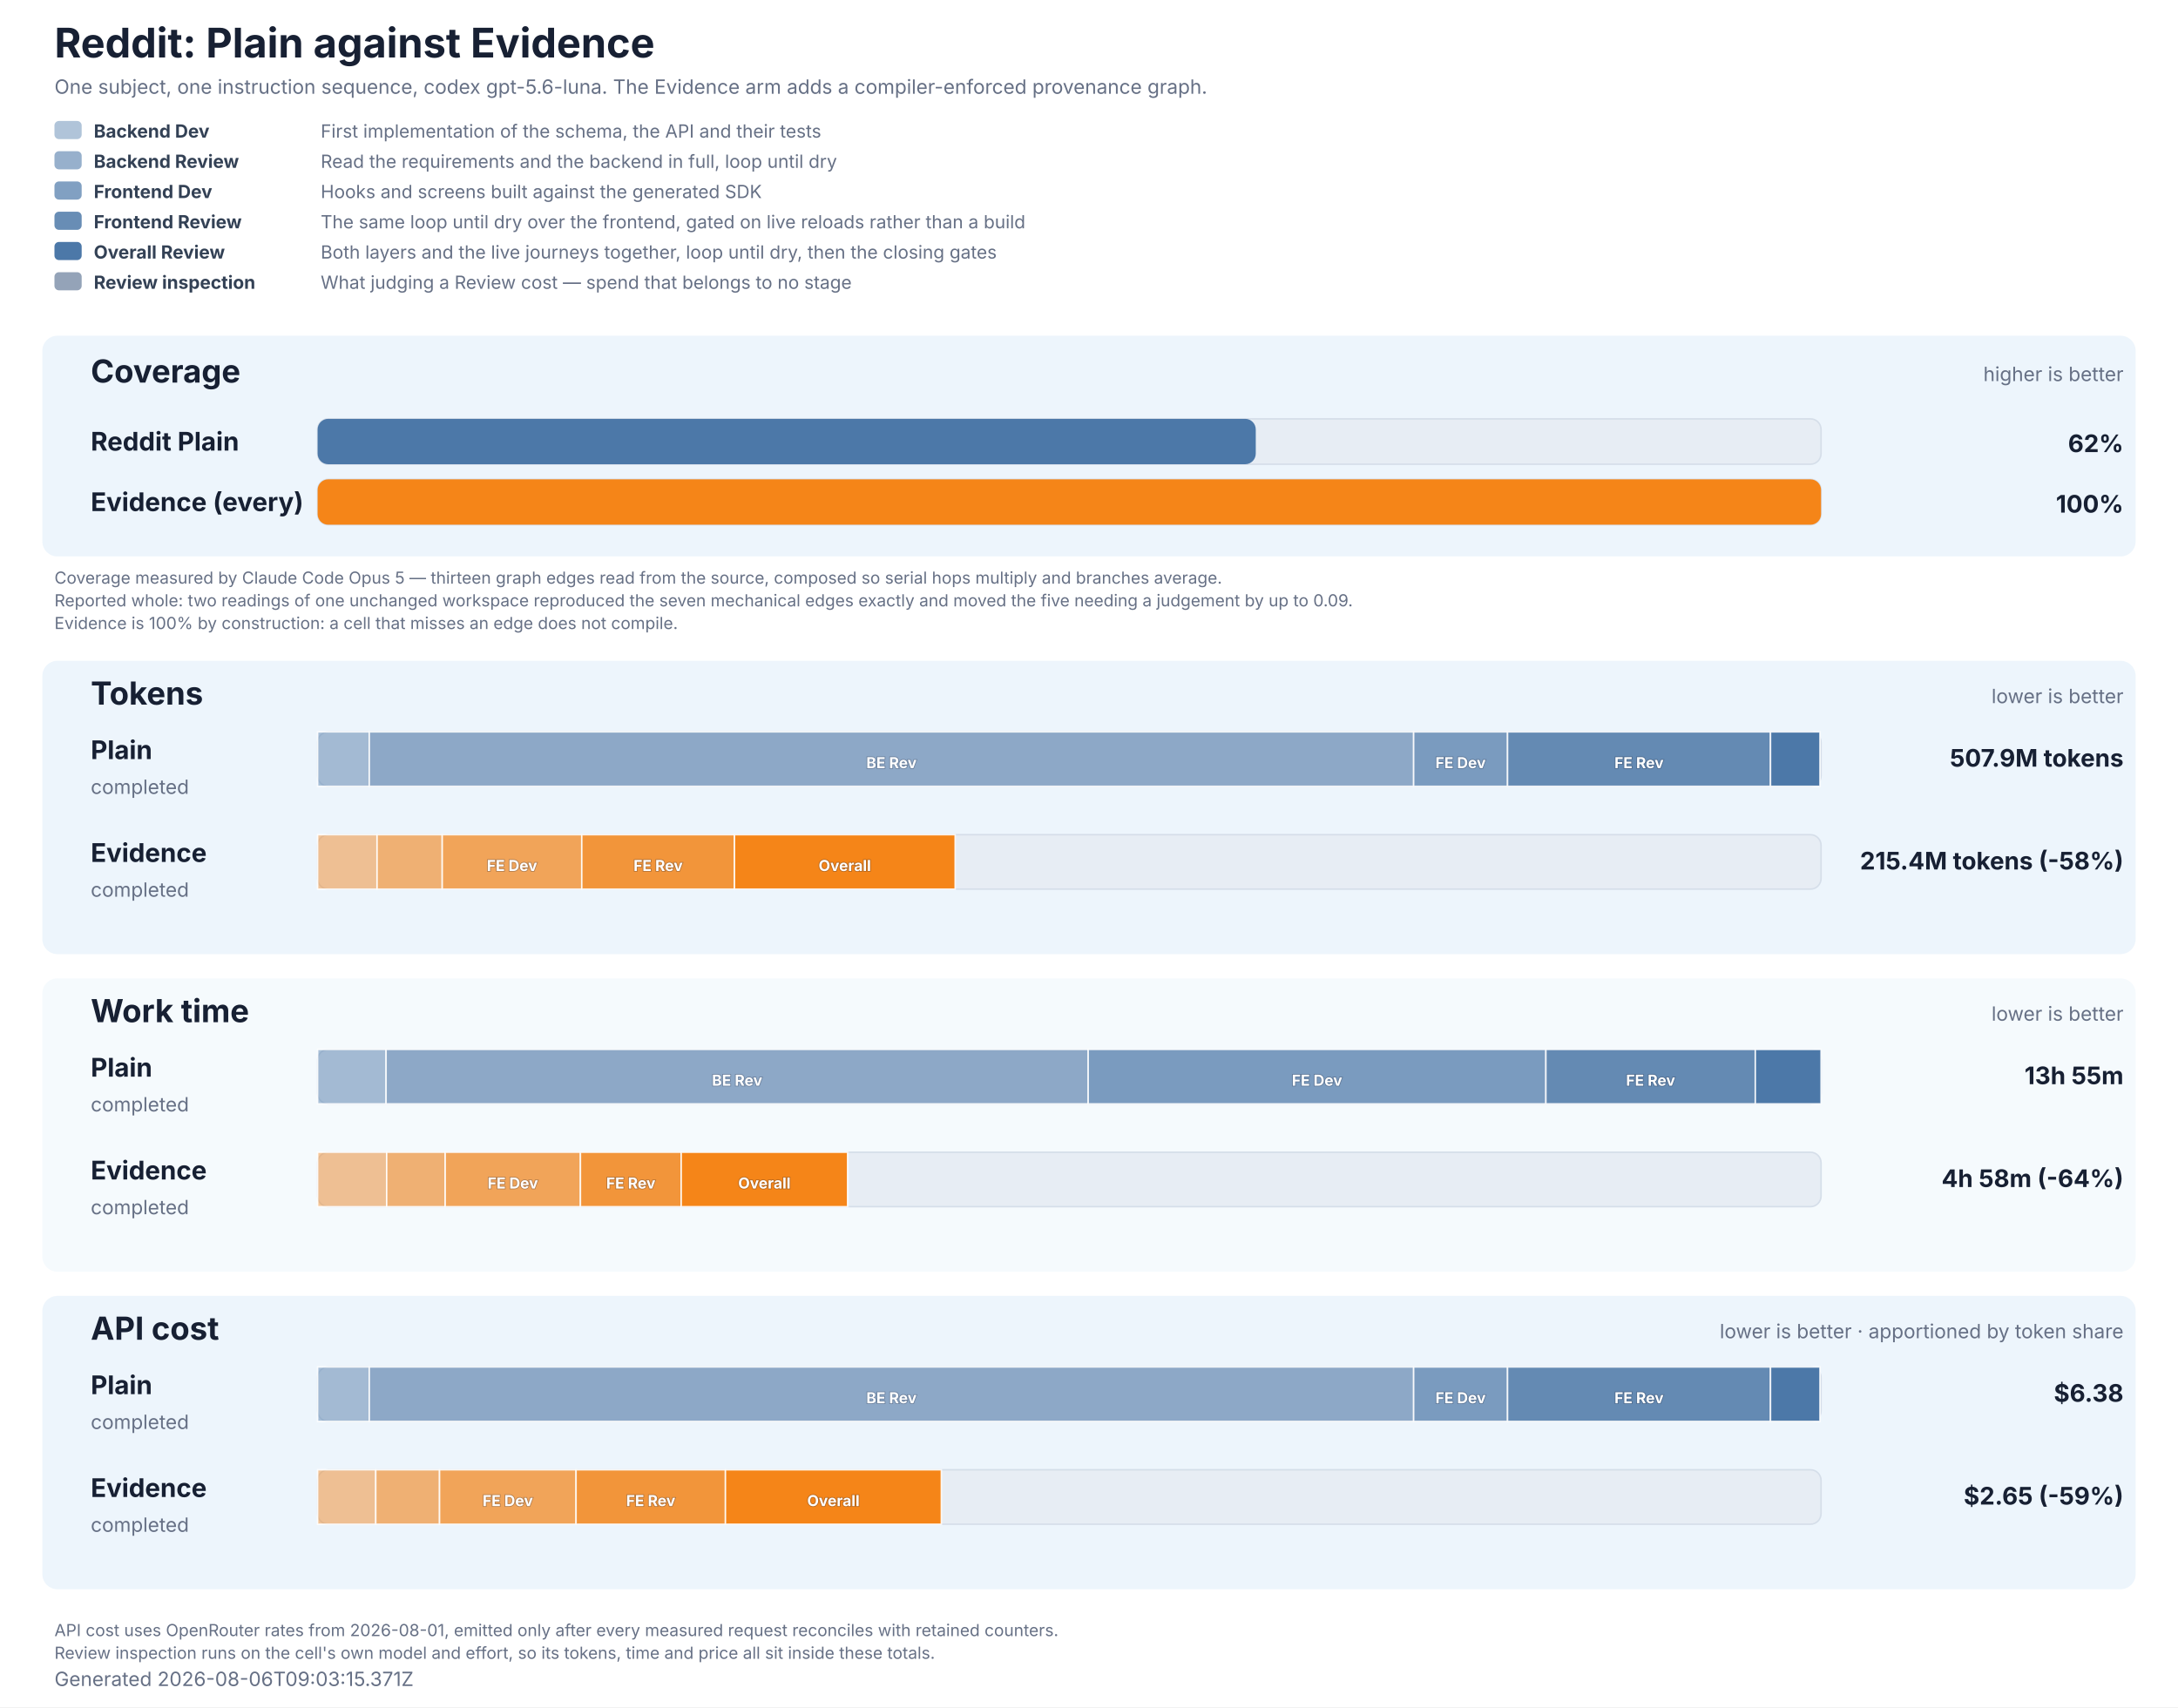
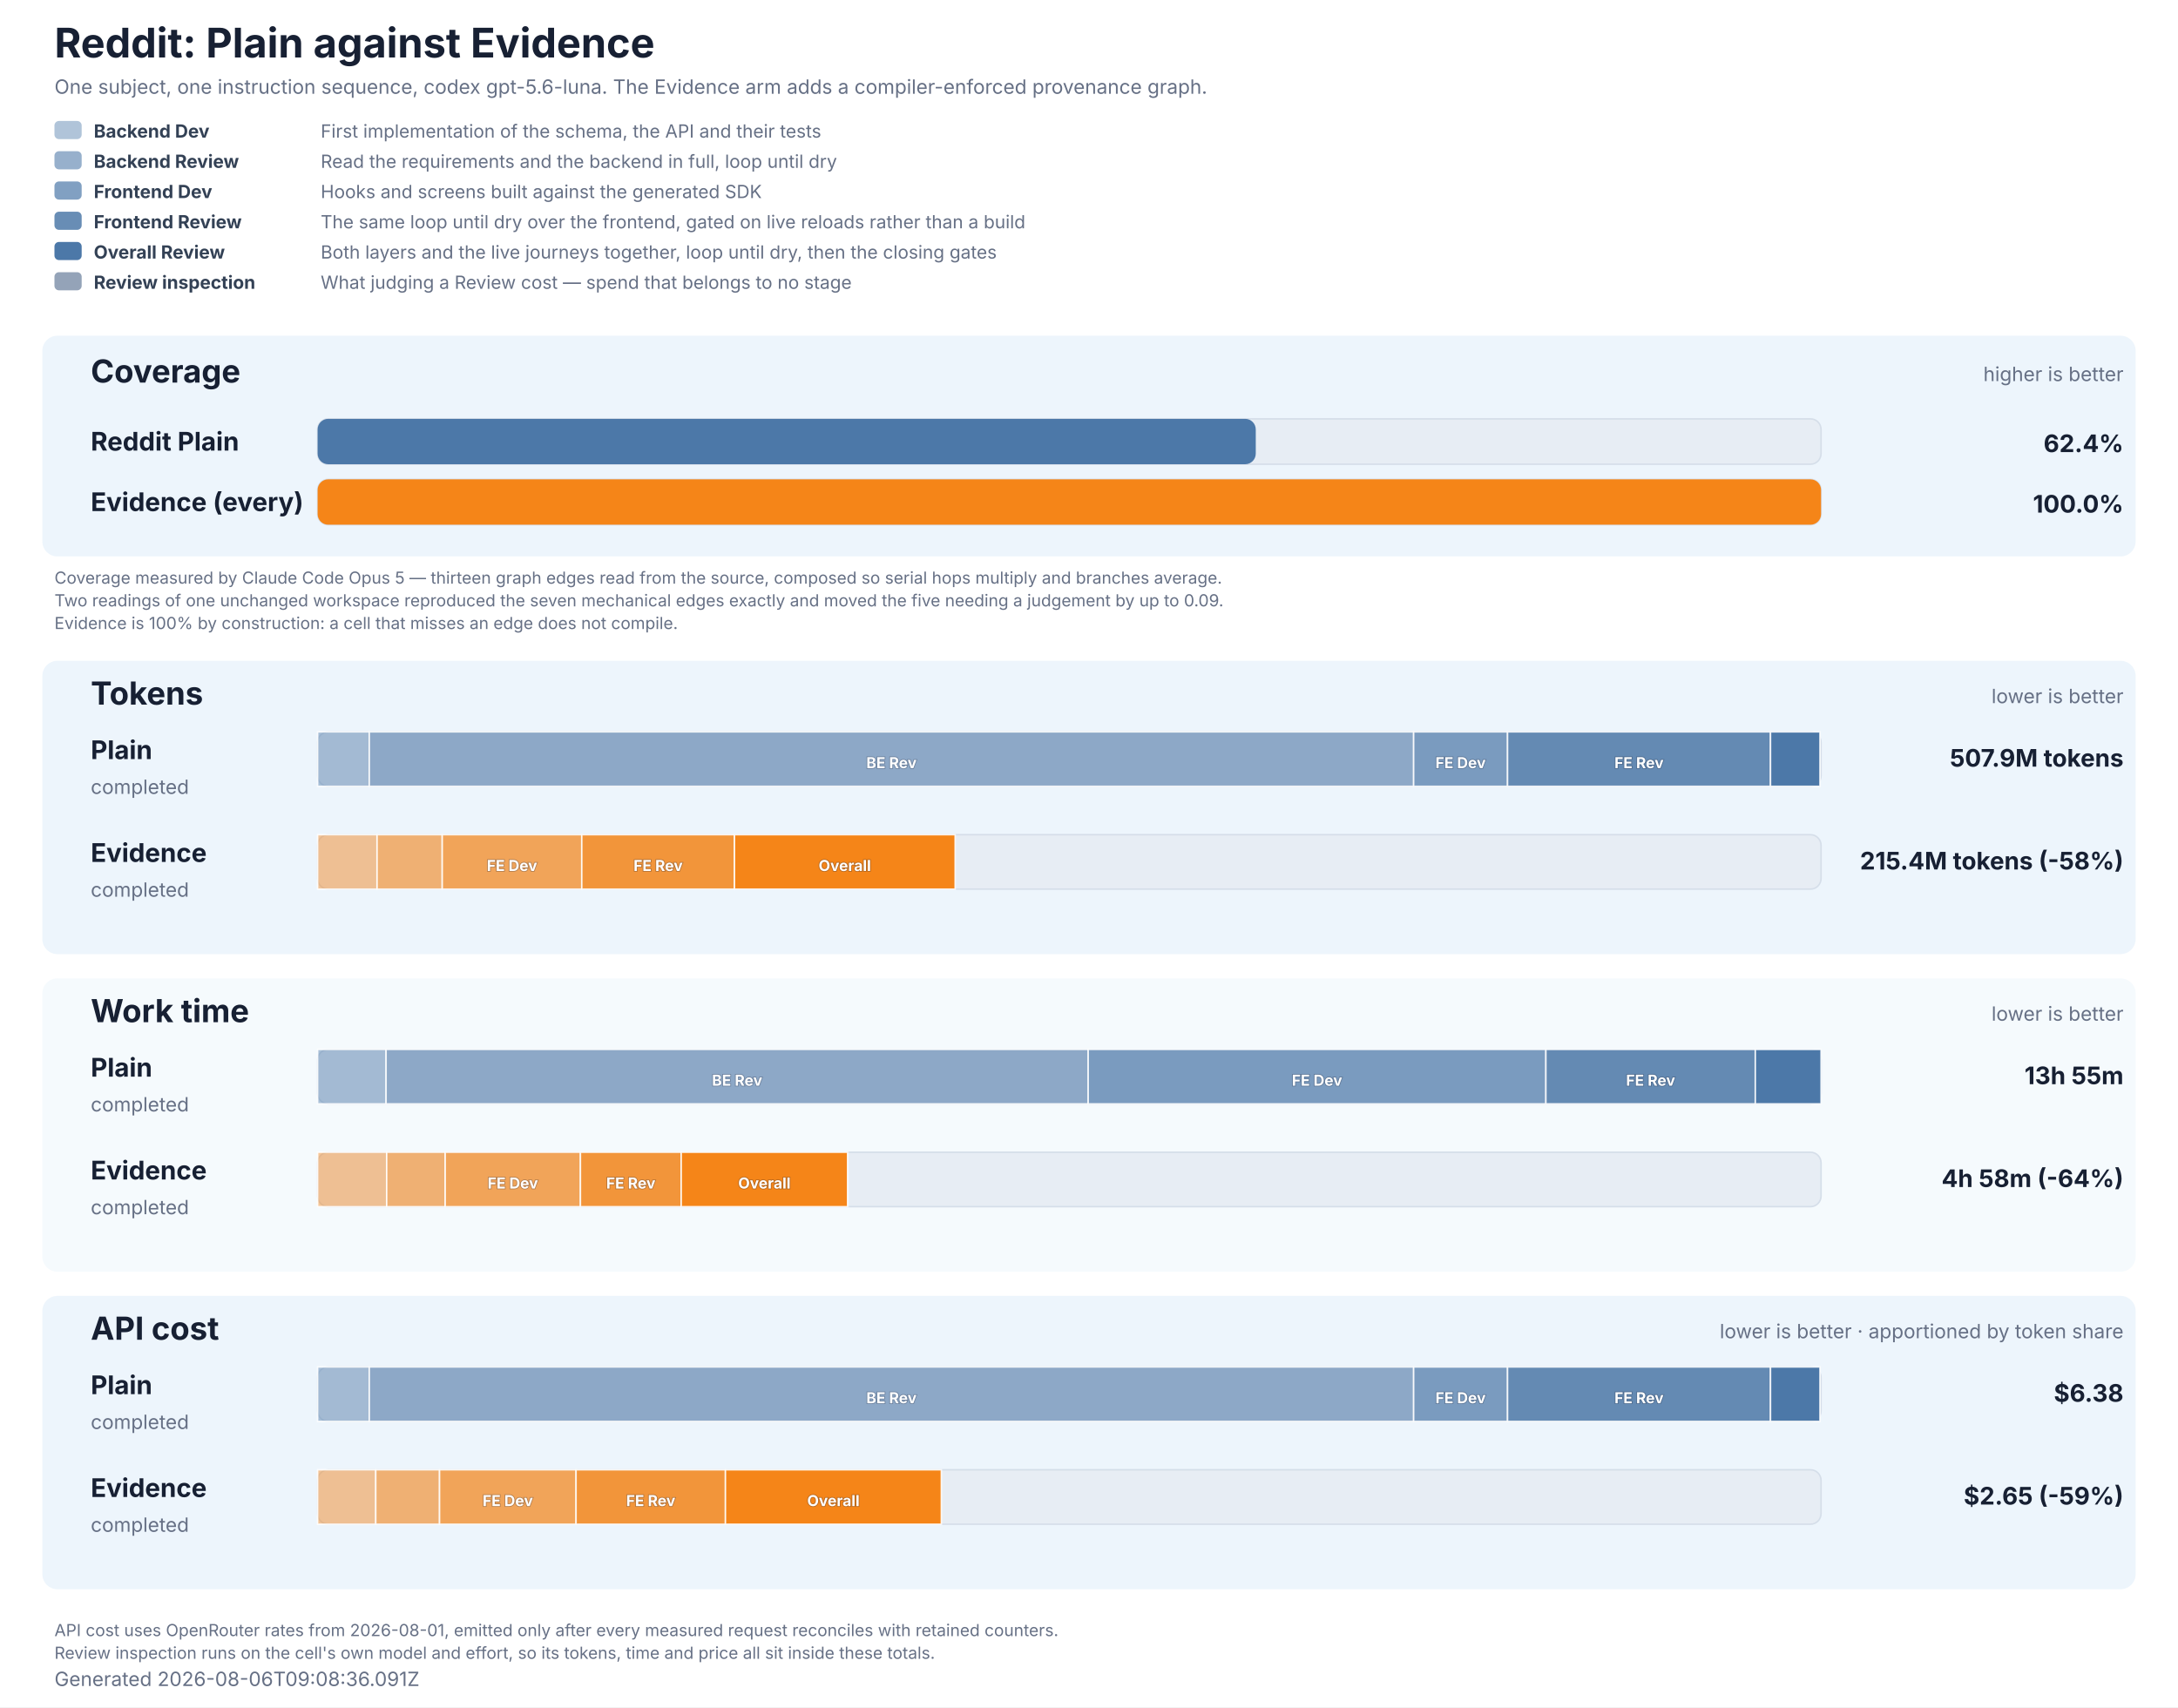
<svg xmlns="http://www.w3.org/2000/svg" role="img" aria-labelledby="title description" viewBox="0 0 1440 1129" width="1440" height="1129">
  <style>
  text { font-family: Inter, ui-sans-serif, system-ui, -apple-system, BlinkMacSystemFont, 'Segoe UI', sans-serif; fill: #172033; }
  .title { font-size: 27px; font-weight: 700; }
  .subtitle, .generated, .group-meta, .row-status { font-size: 13px; fill: #667085; }
  .group { fill: #e8f2fb; }
  .group-title { font-size: 21px; font-weight: 700; }
  .row-label { font-size: 17px; font-weight: 700; }
  .value { font-size: 16px; font-weight: 700; }
  .cost-value { font-size: 13px; font-weight: 600; fill: #526b82; }
  .legend { font-size: 12px; fill: #667085; }
  .legend-label { font-size: 12px; font-weight: 700; fill: #334155; }
  .segment-label { font-size: 10px; font-weight: 700; fill: #ffffff; paint-order: stroke; stroke: #172033; stroke-opacity: 0.28; stroke-width: 1px; }
  .phase-segment { stroke: #ffffff; stroke-opacity: 0.86; stroke-width: 1px; }
  .track { fill: #e7edf4; stroke: #d5dee9; stroke-width: 1px; }
  .empty { font-size: 15px; fill: #667085; }
  .table-note { font-size: 11px; fill: #667085; }
</style>
  <rect width="1440" height="1129" fill="#ffffff" />
  <text x="36" y="38" class="title">Reddit: Plain against Evidence</text>
  <text x="36" y="62" class="subtitle">One subject, one instruction sequence, codex gpt-5.6-luna. The Evidence arm adds a compiler-enforced provenance graph.</text>
  <rect x="36" y="80" width="18" height="12" rx="3" fill="#4c78a8" fill-opacity="0.44" />
  <text x="62" y="91" class="legend-label">Backend Dev</text>
  <text x="212" y="91" class="legend">First implementation of the schema, the API and their tests</text>
  <rect x="36" y="100" width="18" height="12" rx="3" fill="#4c78a8" fill-opacity="0.58" />
  <text x="62" y="111" class="legend-label">Backend Review</text>
  <text x="212" y="111" class="legend">Read the requirements and the backend in full, loop until dry</text>
  <rect x="36" y="120" width="18" height="12" rx="3" fill="#4c78a8" fill-opacity="0.7" />
  <text x="62" y="131" class="legend-label">Frontend Dev</text>
  <text x="212" y="131" class="legend">Hooks and screens built against the generated SDK</text>
  <rect x="36" y="140" width="18" height="12" rx="3" fill="#4c78a8" fill-opacity="0.84" />
  <text x="62" y="151" class="legend-label">Frontend Review</text>
  <text x="212" y="151" class="legend">The same loop until dry over the frontend, gated on live reloads rather than a build</text>
  <rect x="36" y="160" width="18" height="12" rx="3" fill="#4c78a8" fill-opacity="1" />
  <text x="62" y="171" class="legend-label">Overall Review</text>
  <text x="212" y="171" class="legend">Both layers and the live journeys together, loop until dry, then the closing gates</text>
  <rect x="36" y="180" width="18" height="12" rx="3" fill="#94a3b8" fill-opacity="1" />
  <text x="62" y="191" class="legend-label">Review inspection</text>
  <text x="212" y="191" class="legend">What judging a Review cost — spend that belongs to no stage</text>
  <rect x="28" y="222" width="1384" height="146" rx="10" class="group" fill-opacity="0.78" />
  <text x="60" y="253" class="group-title">Coverage</text>
  <text x="1404" y="252" text-anchor="end" class="group-meta">higher is better</text>
  <text x="60" y="298" class="row-label" fill="#4c78a8">Reddit Plain</text>
  <rect x="210" y="277" width="994" height="30" rx="7" class="track" />
-   <rect x="210" y="277" width="620.26" height="30" rx="7" fill="#4c78a8" data-coverage="62.4" />
-   <text x="1404" y="299" text-anchor="end" class="value" fill="#4c78a8">62%</text>
+   <rect x="210" y="277" width="620.26" height="30" rx="7" fill="#4c78a8" data-coverage="62.400702566666666" />
+   <text x="1404" y="299" text-anchor="end" class="value" fill="#4c78a8">62.4%</text>
  <text x="60" y="338" class="row-label" fill="#f58518">Evidence (every)</text>
  <rect x="210" y="317" width="994" height="30" rx="7" class="track" />
  <rect x="210" y="317" width="994.00" height="30" rx="7" fill="#f58518" data-coverage="100" />
-   <text x="1404" y="339" text-anchor="end" class="value" fill="#f58518">100%</text>
+   <text x="1404" y="339" text-anchor="end" class="value" fill="#f58518">100.0%</text>
  <text x="36" y="386" class="table-note">Coverage measured by Claude Code Opus 5 — thirteen graph edges read from the source, composed so serial hops multiply and branches average.</text>
-   <text x="36" y="401" class="table-note">Reported whole: two readings of one unchanged workspace reproduced the seven mechanical edges exactly and moved the five needing a judgement by up to 0.09.</text>
+   <text x="36" y="401" class="table-note">Two readings of one unchanged workspace reproduced the seven mechanical edges exactly and moved the five needing a judgement by up to 0.09.</text>
  <text x="36" y="416" class="table-note">Evidence is 100% by construction: a cell that misses an edge does not compile.</text>
  <rect x="28" y="437" width="1384" height="194" rx="10" class="group" fill-opacity="0.78" />
  <text x="60" y="466" class="group-title">Tokens</text>
  <text x="1404" y="465" text-anchor="end" class="group-meta">lower is better</text>
  <text x="60" y="502" class="row-label" fill="#4c78a8">Plain</text>
  <text x="60" y="525" class="row-status">completed</text>
  <rect x="210" y="484" width="994" height="36" rx="7" class="track" />
  <rect x="210.00" y="484" width="34.15" height="36" fill="#4c78a8" fill-opacity="0.44" class="phase-segment" data-phase="backend-development" />
  <rect x="244.15" y="484" width="690.49" height="36" fill="#4c78a8" fill-opacity="0.58" class="phase-segment" data-phase="backend-review" />
  <text x="589.40" y="508" text-anchor="middle" class="segment-label">BE Rev</text>
  <rect x="934.64" y="484" width="62.09" height="36" fill="#4c78a8" fill-opacity="0.7" class="phase-segment" data-phase="frontend-development" />
  <text x="965.68" y="508" text-anchor="middle" class="segment-label">FE Dev</text>
  <rect x="996.73" y="484" width="173.86" height="36" fill="#4c78a8" fill-opacity="0.84" class="phase-segment" data-phase="frontend-review" />
  <text x="1083.66" y="508" text-anchor="middle" class="segment-label">FE Rev</text>
  <rect x="1170.59" y="484" width="32.69" height="36" fill="#4c78a8" fill-opacity="1" class="phase-segment" data-phase="overall-review" />
  <text x="1404" y="507" text-anchor="end" class="value">507.9M tokens</text>
  <text x="60" y="570" class="row-label" fill="#f58518">Evidence</text>
  <text x="60" y="593" class="row-status">completed</text>
  <rect x="210" y="552" width="994" height="36" rx="7" class="track" />
  <rect x="210.00" y="552" width="39.30" height="36" fill="#f58518" fill-opacity="0.44" class="phase-segment" data-phase="backend-development" />
  <rect x="249.30" y="552" width="43.09" height="36" fill="#f58518" fill-opacity="0.58" class="phase-segment" data-phase="backend-review" />
  <rect x="292.39" y="552" width="92.26" height="36" fill="#f58518" fill-opacity="0.7" class="phase-segment" data-phase="frontend-development" />
  <text x="338.52" y="576" text-anchor="middle" class="segment-label">FE Dev</text>
  <rect x="384.65" y="552" width="100.96" height="36" fill="#f58518" fill-opacity="0.84" class="phase-segment" data-phase="frontend-review" />
  <text x="435.13" y="576" text-anchor="middle" class="segment-label">FE Rev</text>
  <rect x="485.61" y="552" width="145.89" height="36" fill="#f58518" fill-opacity="1" class="phase-segment" data-phase="overall-review" />
  <text x="558.55" y="576" text-anchor="middle" class="segment-label">Overall</text>
  <text x="1404" y="575" text-anchor="end" class="value">215.4M tokens (-58%)</text>
  <rect x="28" y="647" width="1384" height="194" rx="10" class="group" fill-opacity="0.42" />
  <text x="60" y="676" class="group-title">Work time</text>
  <text x="1404" y="675" text-anchor="end" class="group-meta">lower is better</text>
  <text x="60" y="712" class="row-label" fill="#4c78a8">Plain</text>
  <text x="60" y="735" class="row-status">completed</text>
  <rect x="210" y="694" width="994" height="36" rx="7" class="track" />
  <rect x="210.00" y="694" width="45.27" height="36" fill="#4c78a8" fill-opacity="0.44" class="phase-segment" data-phase="backend-development" />
  <rect x="255.27" y="694" width="464.21" height="36" fill="#4c78a8" fill-opacity="0.58" class="phase-segment" data-phase="backend-review" />
  <text x="487.37" y="718" text-anchor="middle" class="segment-label">BE Rev</text>
  <rect x="719.48" y="694" width="302.60" height="36" fill="#4c78a8" fill-opacity="0.7" class="phase-segment" data-phase="frontend-development" />
  <text x="870.78" y="718" text-anchor="middle" class="segment-label">FE Dev</text>
  <rect x="1022.08" y="694" width="138.46" height="36" fill="#4c78a8" fill-opacity="0.84" class="phase-segment" data-phase="frontend-review" />
  <text x="1091.31" y="718" text-anchor="middle" class="segment-label">FE Rev</text>
  <rect x="1160.54" y="694" width="43.46" height="36" fill="#4c78a8" fill-opacity="1" class="phase-segment" data-phase="overall-review" />
  <text x="1404" y="717" text-anchor="end" class="value">13h 55m</text>
  <text x="60" y="780" class="row-label" fill="#f58518">Evidence</text>
  <text x="60" y="803" class="row-status">completed</text>
  <rect x="210" y="762" width="994" height="36" rx="7" class="track" />
  <rect x="210.00" y="762" width="45.66" height="36" fill="#f58518" fill-opacity="0.44" class="phase-segment" data-phase="backend-development" />
  <rect x="255.66" y="762" width="38.70" height="36" fill="#f58518" fill-opacity="0.58" class="phase-segment" data-phase="backend-review" />
  <rect x="294.36" y="762" width="89.40" height="36" fill="#f58518" fill-opacity="0.7" class="phase-segment" data-phase="frontend-development" />
  <text x="339.06" y="786" text-anchor="middle" class="segment-label">FE Dev</text>
  <rect x="383.76" y="762" width="66.63" height="36" fill="#f58518" fill-opacity="0.84" class="phase-segment" data-phase="frontend-review" />
  <text x="417.08" y="786" text-anchor="middle" class="segment-label">FE Rev</text>
  <rect x="450.39" y="762" width="109.98" height="36" fill="#f58518" fill-opacity="1" class="phase-segment" data-phase="overall-review" />
  <text x="505.38" y="786" text-anchor="middle" class="segment-label">Overall</text>
  <text x="1404" y="785" text-anchor="end" class="value">4h 58m (-64%)</text>
  <rect x="28" y="857" width="1384" height="194" rx="10" class="group" fill-opacity="0.78" />
  <text x="60" y="886" class="group-title">API cost</text>
  <text x="1404" y="885" text-anchor="end" class="group-meta">lower is better · apportioned by token share</text>
  <text x="60" y="922" class="row-label" fill="#4c78a8">Plain</text>
  <text x="60" y="945" class="row-status">completed</text>
  <rect x="210" y="904" width="994" height="36" rx="7" class="track" />
  <rect x="210.00" y="904" width="34.15" height="36" fill="#4c78a8" fill-opacity="0.44" class="phase-segment" data-phase="backend-development" />
  <rect x="244.15" y="904" width="690.49" height="36" fill="#4c78a8" fill-opacity="0.58" class="phase-segment" data-phase="backend-review" />
  <text x="589.40" y="928" text-anchor="middle" class="segment-label">BE Rev</text>
  <rect x="934.64" y="904" width="62.09" height="36" fill="#4c78a8" fill-opacity="0.7" class="phase-segment" data-phase="frontend-development" />
  <text x="965.68" y="928" text-anchor="middle" class="segment-label">FE Dev</text>
  <rect x="996.73" y="904" width="173.86" height="36" fill="#4c78a8" fill-opacity="0.84" class="phase-segment" data-phase="frontend-review" />
  <text x="1083.66" y="928" text-anchor="middle" class="segment-label">FE Rev</text>
  <rect x="1170.59" y="904" width="32.69" height="36" fill="#4c78a8" fill-opacity="1" class="phase-segment" data-phase="overall-review" />
  <text x="1404" y="927" text-anchor="end" class="value">$6.38</text>
  <text x="60" y="990" class="row-label" fill="#f58518">Evidence</text>
  <text x="60" y="1013" class="row-status">completed</text>
  <rect x="210" y="972" width="994" height="36" rx="7" class="track" />
  <rect x="210.00" y="972" width="38.44" height="36" fill="#f58518" fill-opacity="0.44" class="phase-segment" data-phase="backend-development" />
  <rect x="248.44" y="972" width="42.16" height="36" fill="#f58518" fill-opacity="0.58" class="phase-segment" data-phase="backend-review" />
  <rect x="290.61" y="972" width="90.26" height="36" fill="#f58518" fill-opacity="0.7" class="phase-segment" data-phase="frontend-development" />
  <text x="335.74" y="996" text-anchor="middle" class="segment-label">FE Dev</text>
  <rect x="380.87" y="972" width="98.77" height="36" fill="#f58518" fill-opacity="0.84" class="phase-segment" data-phase="frontend-review" />
  <text x="430.25" y="996" text-anchor="middle" class="segment-label">FE Rev</text>
  <rect x="479.63" y="972" width="142.73" height="36" fill="#f58518" fill-opacity="1" class="phase-segment" data-phase="overall-review" />
  <text x="551.00" y="996" text-anchor="middle" class="segment-label">Overall</text>
  <text x="1404" y="995" text-anchor="end" class="value">$2.65 (-59%)</text>
  <text x="36" y="1082" class="table-note">API cost uses OpenRouter rates from 2026-08-01, emitted only after every measured request reconciles with retained counters.</text>
  <text x="36" y="1097" class="table-note">Review inspection runs on the cell's own model and effort, so its tokens, time and price all sit inside these totals.</text>
-   <text x="36" y="1115" class="generated">Generated 2026-08-06T09:03:15.371Z</text>
+   <text x="36" y="1115" class="generated">Generated 2026-08-06T09:08:36.091Z</text>
</svg>
